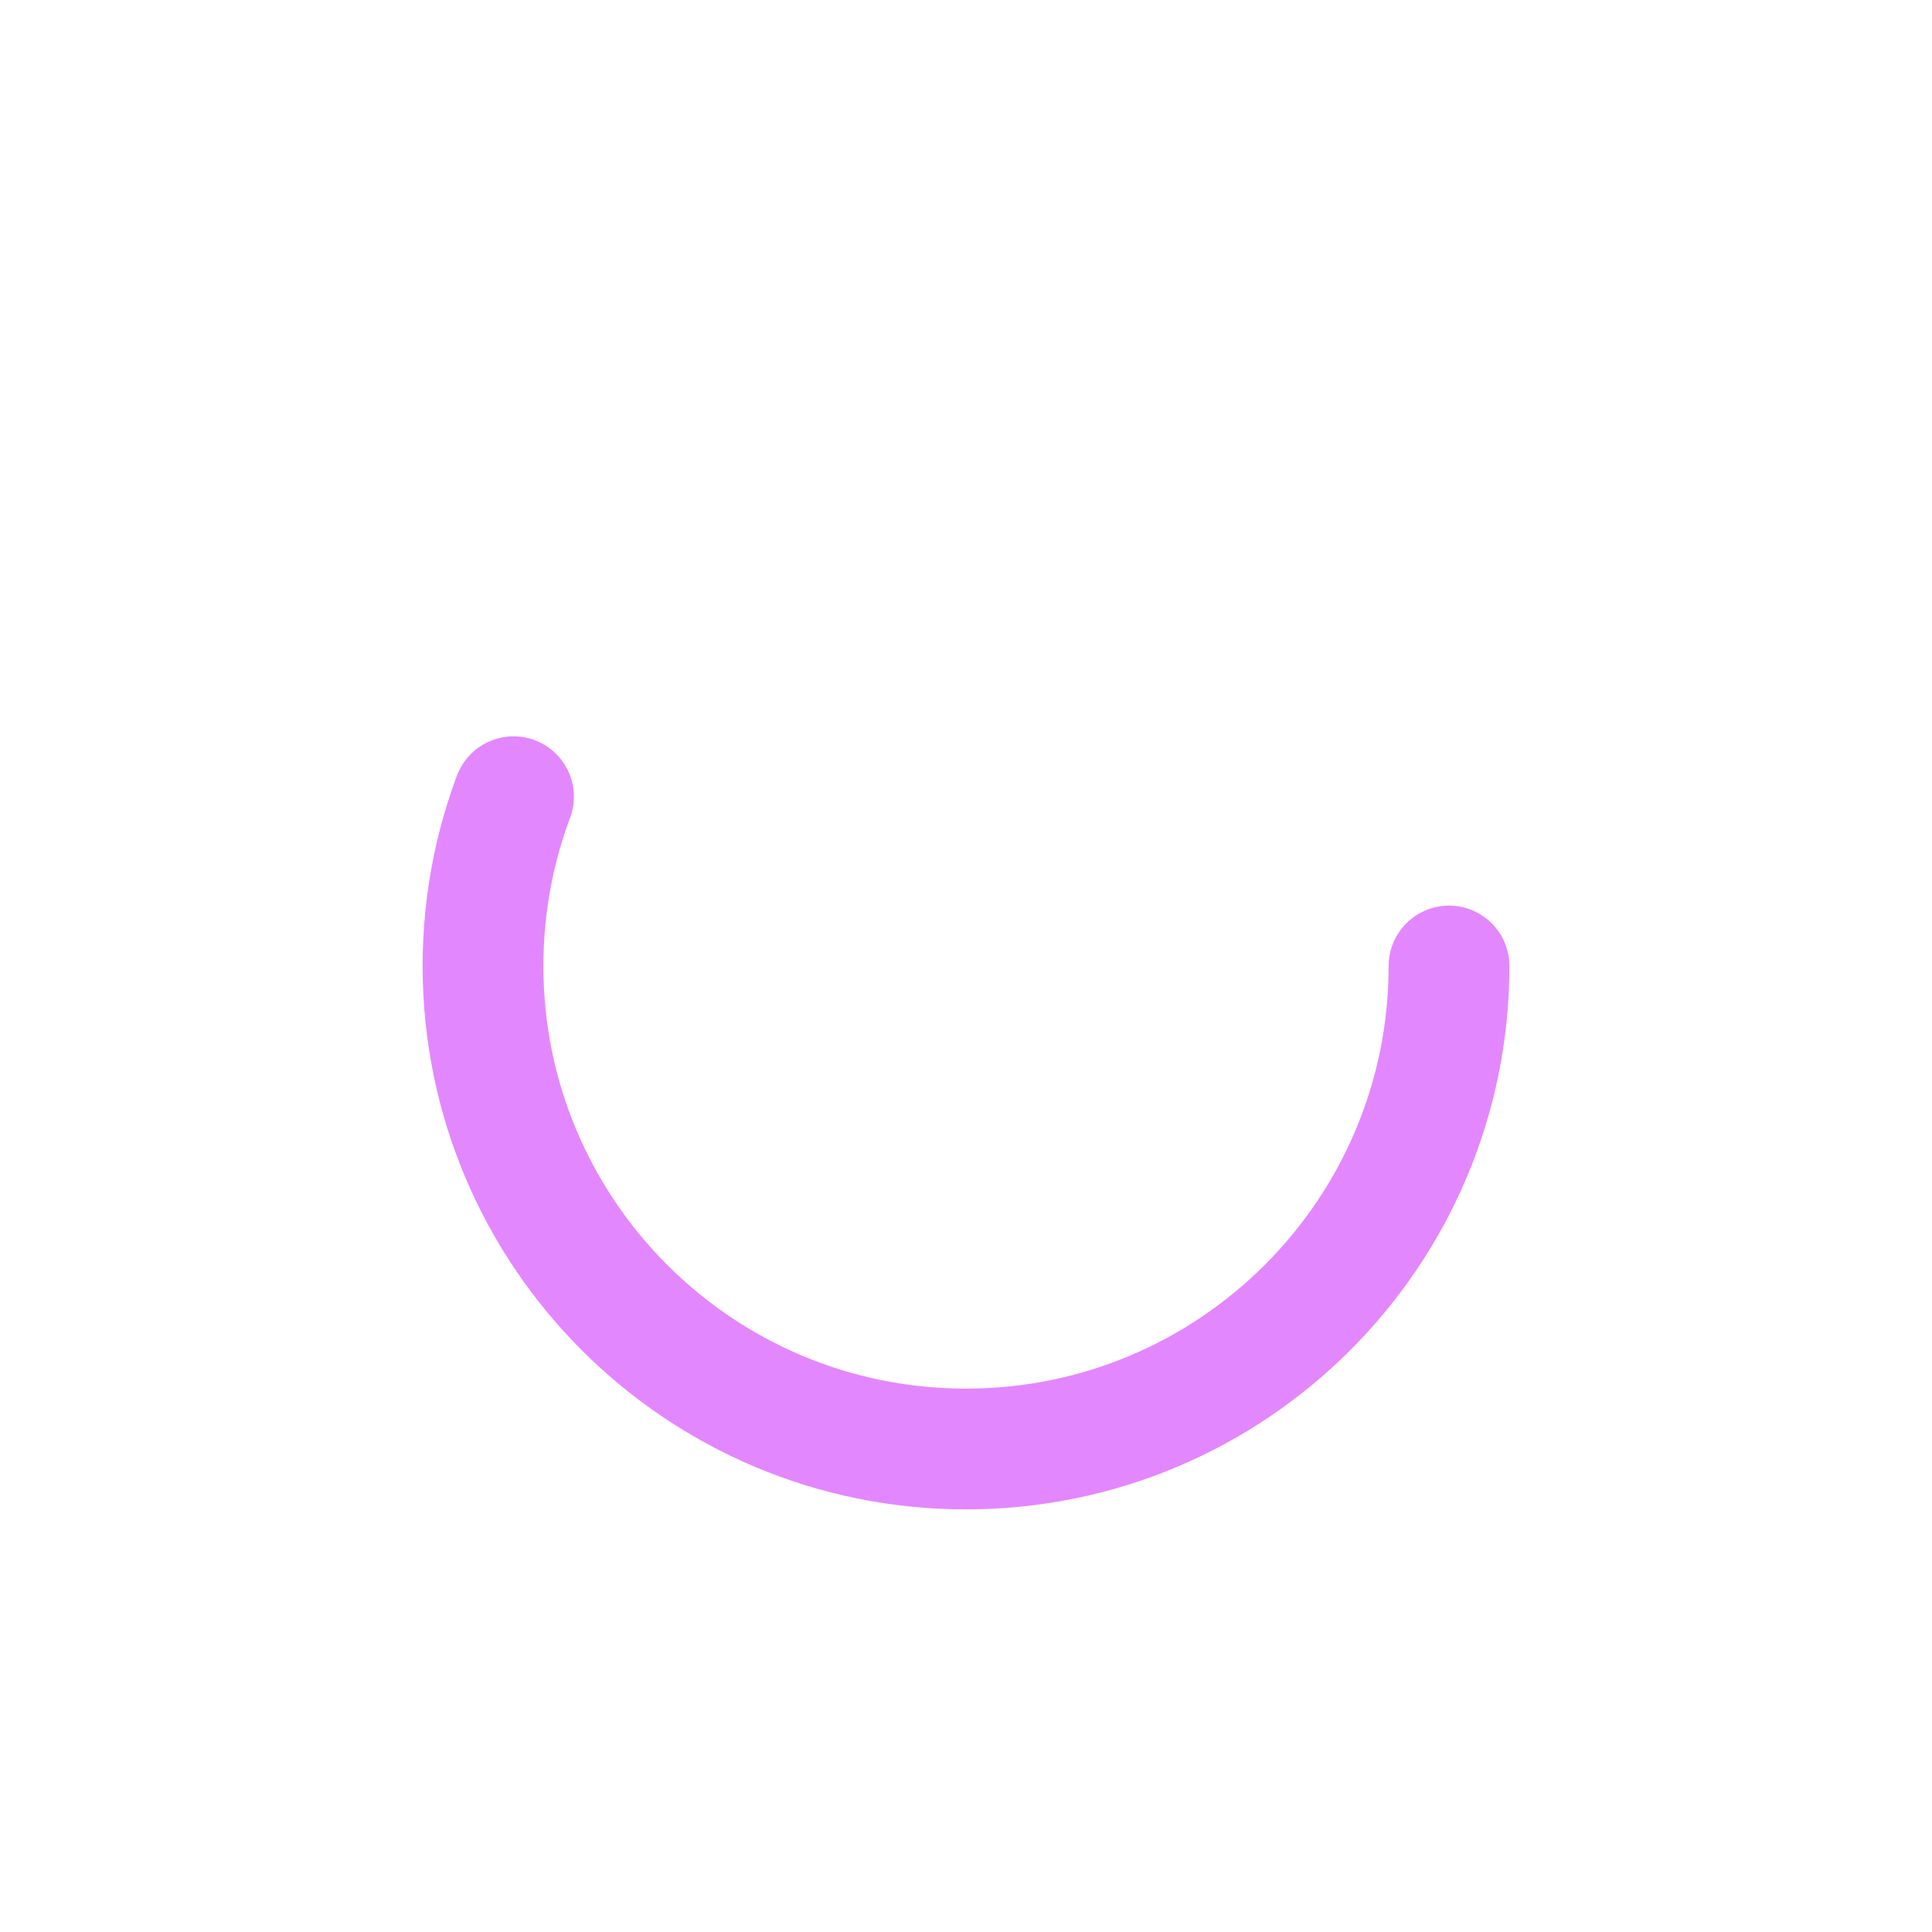
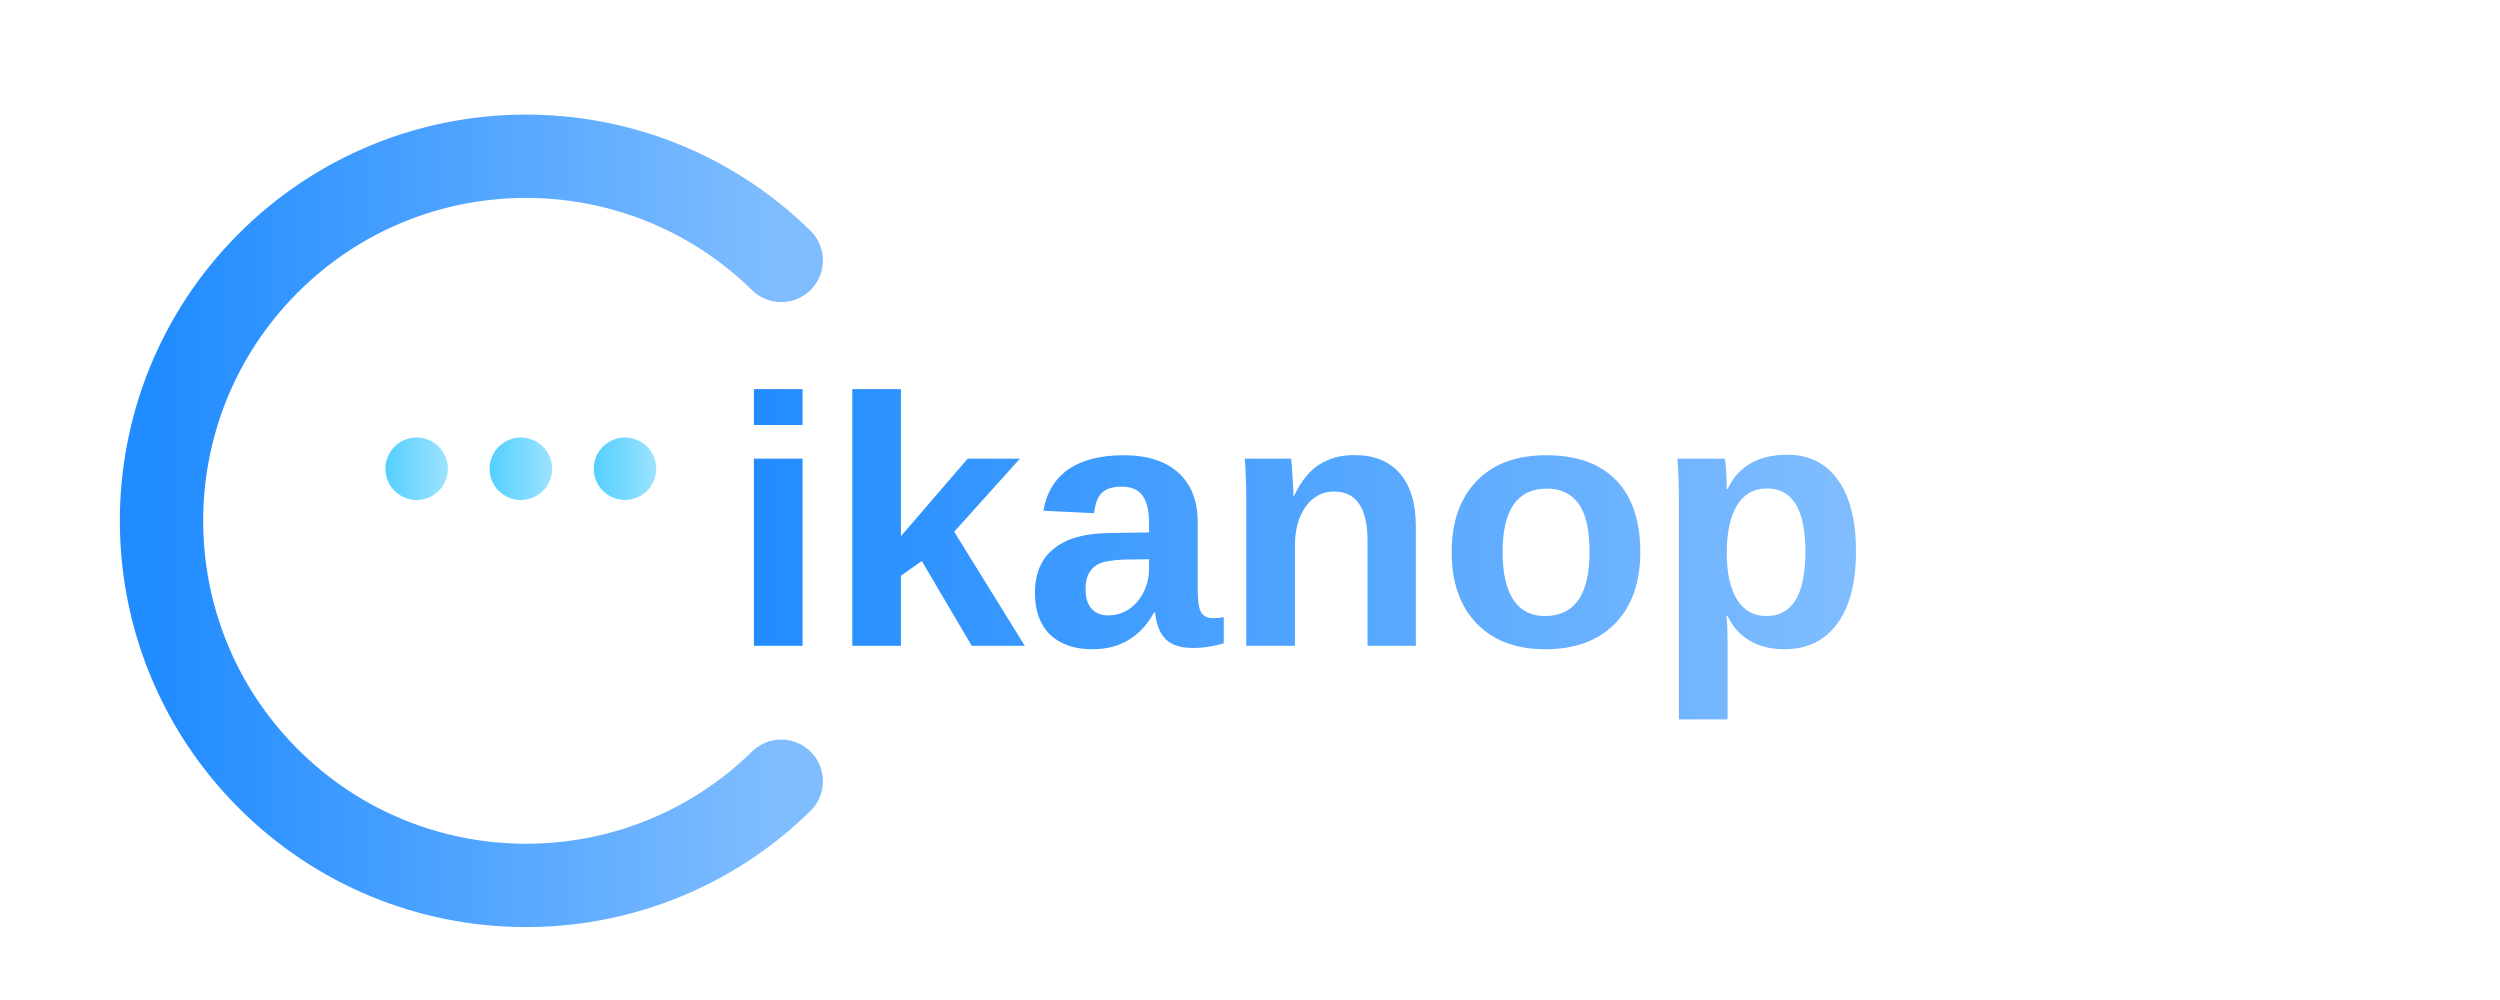
- <svg xmlns="http://www.w3.org/2000/svg" viewBox="0 0 800 800" width="4rem" height="4rem">
-   <style>
-     @keyframes spin {
-     to {
-     transform: rotate(360deg);
-     }
-     }
- 
-     @keyframes spin2 {
-     0% {
-     stroke-dasharray: 1, 800;
-     stroke-dashoffset: 0;
-     }
-     50% {
-     stroke-dasharray: 400, 400;
-     stroke-dashoffset: -200px;
-     }
-     100% {
-     stroke-dasharray: 800, 1;
-     stroke-dashoffset: -800px;
-     }
-     }
- 
-     .spin2 {
-     transform-origin: center;
-     animation: spin2 1.5s ease-in-out infinite,
-     spin 2s linear infinite;
-     animation-direction: alternate;
-     }
- </style>
-   <circle class="spin2" cx="400" cy="400" fill="none" r="200" stroke-width="50" stroke="#E387FF" stroke-dasharray="700 1400" stroke-linecap="round" />
+ <svg xmlns="http://www.w3.org/2000/svg" data-v-31a11f23="" width="200" height="80" viewBox="0 0 240 96" class="logo-svg">
+   <defs data-v-31a11f23="">
+     <linearGradient id="blueGradient" x1="0%" y1="0%" x2="100%" y2="0%" data-v-31a11f23="">
+       <stop offset="0%" stop-color="#218CFF" data-v-31a11f23="" />
+       <stop offset="100%" stop-color="#80BDFF" data-v-31a11f23="" />
+     </linearGradient>
+     <linearGradient id="lightBlueGradient" x1="0%" y1="0%" x2="100%" y2="0%" data-v-31a11f23="">
+       <stop offset="0%" stop-color="#54CFFF" data-v-31a11f23="" />
+       <stop offset="100%" stop-color="#9CE3FF" data-v-31a11f23="" />
+     </linearGradient>
+   </defs>
+   <g data-v-31a11f23="" class="logo-symbol">
+     <path data-v-31a11f23="" d="M 75 75 A 35 35 0 1 1 75 25" fill="none" stroke="url(#blueGradient)" stroke-width="8" stroke-linecap="round" pathLength="1" class="animate-draw" />
+     <circle cx="40" cy="45" r="3" fill="url(#lightBlueGradient)" data-v-31a11f23="">
+       <animate attributeName="opacity" values="0;1;0" dur="2.2s" begin="0s" repeatCount="indefinite" data-v-31a11f23="" />
+       <animate attributeName="cy" values="45;55;45" dur="2.2s" begin="0s" repeatCount="indefinite" data-v-31a11f23="" />
+     </circle>
+     <circle cx="50" cy="45" r="3" fill="url(#lightBlueGradient)" data-v-31a11f23="">
+       <animate attributeName="opacity" values="0;1;0" dur="2.2s" begin="0.3s" repeatCount="indefinite" data-v-31a11f23="" />
+       <animate attributeName="cy" values="45;55;45" dur="2.2s" begin="0.3s" repeatCount="indefinite" data-v-31a11f23="" />
+     </circle>
+     <circle cx="60" cy="45" r="3" fill="url(#lightBlueGradient)" data-v-31a11f23="">
+       <animate attributeName="opacity" values="0;1;0" dur="2.2s" begin="0.6s" repeatCount="indefinite" data-v-31a11f23="" />
+       <animate attributeName="cy" values="45;55;45" dur="2.2s" begin="0.6s" repeatCount="indefinite" data-v-31a11f23="" />
+     </circle>
+   </g>
+   <g data-v-31a11f23="" class="logo-text">
+     <text data-v-31a11f23="" x="70" y="62" font-family="Arial, sans-serif" font-size="34" font-weight="600" fill="url(#blueGradient)" class="animate-text">ikanop
+         </text>
+   </g>
</svg>
